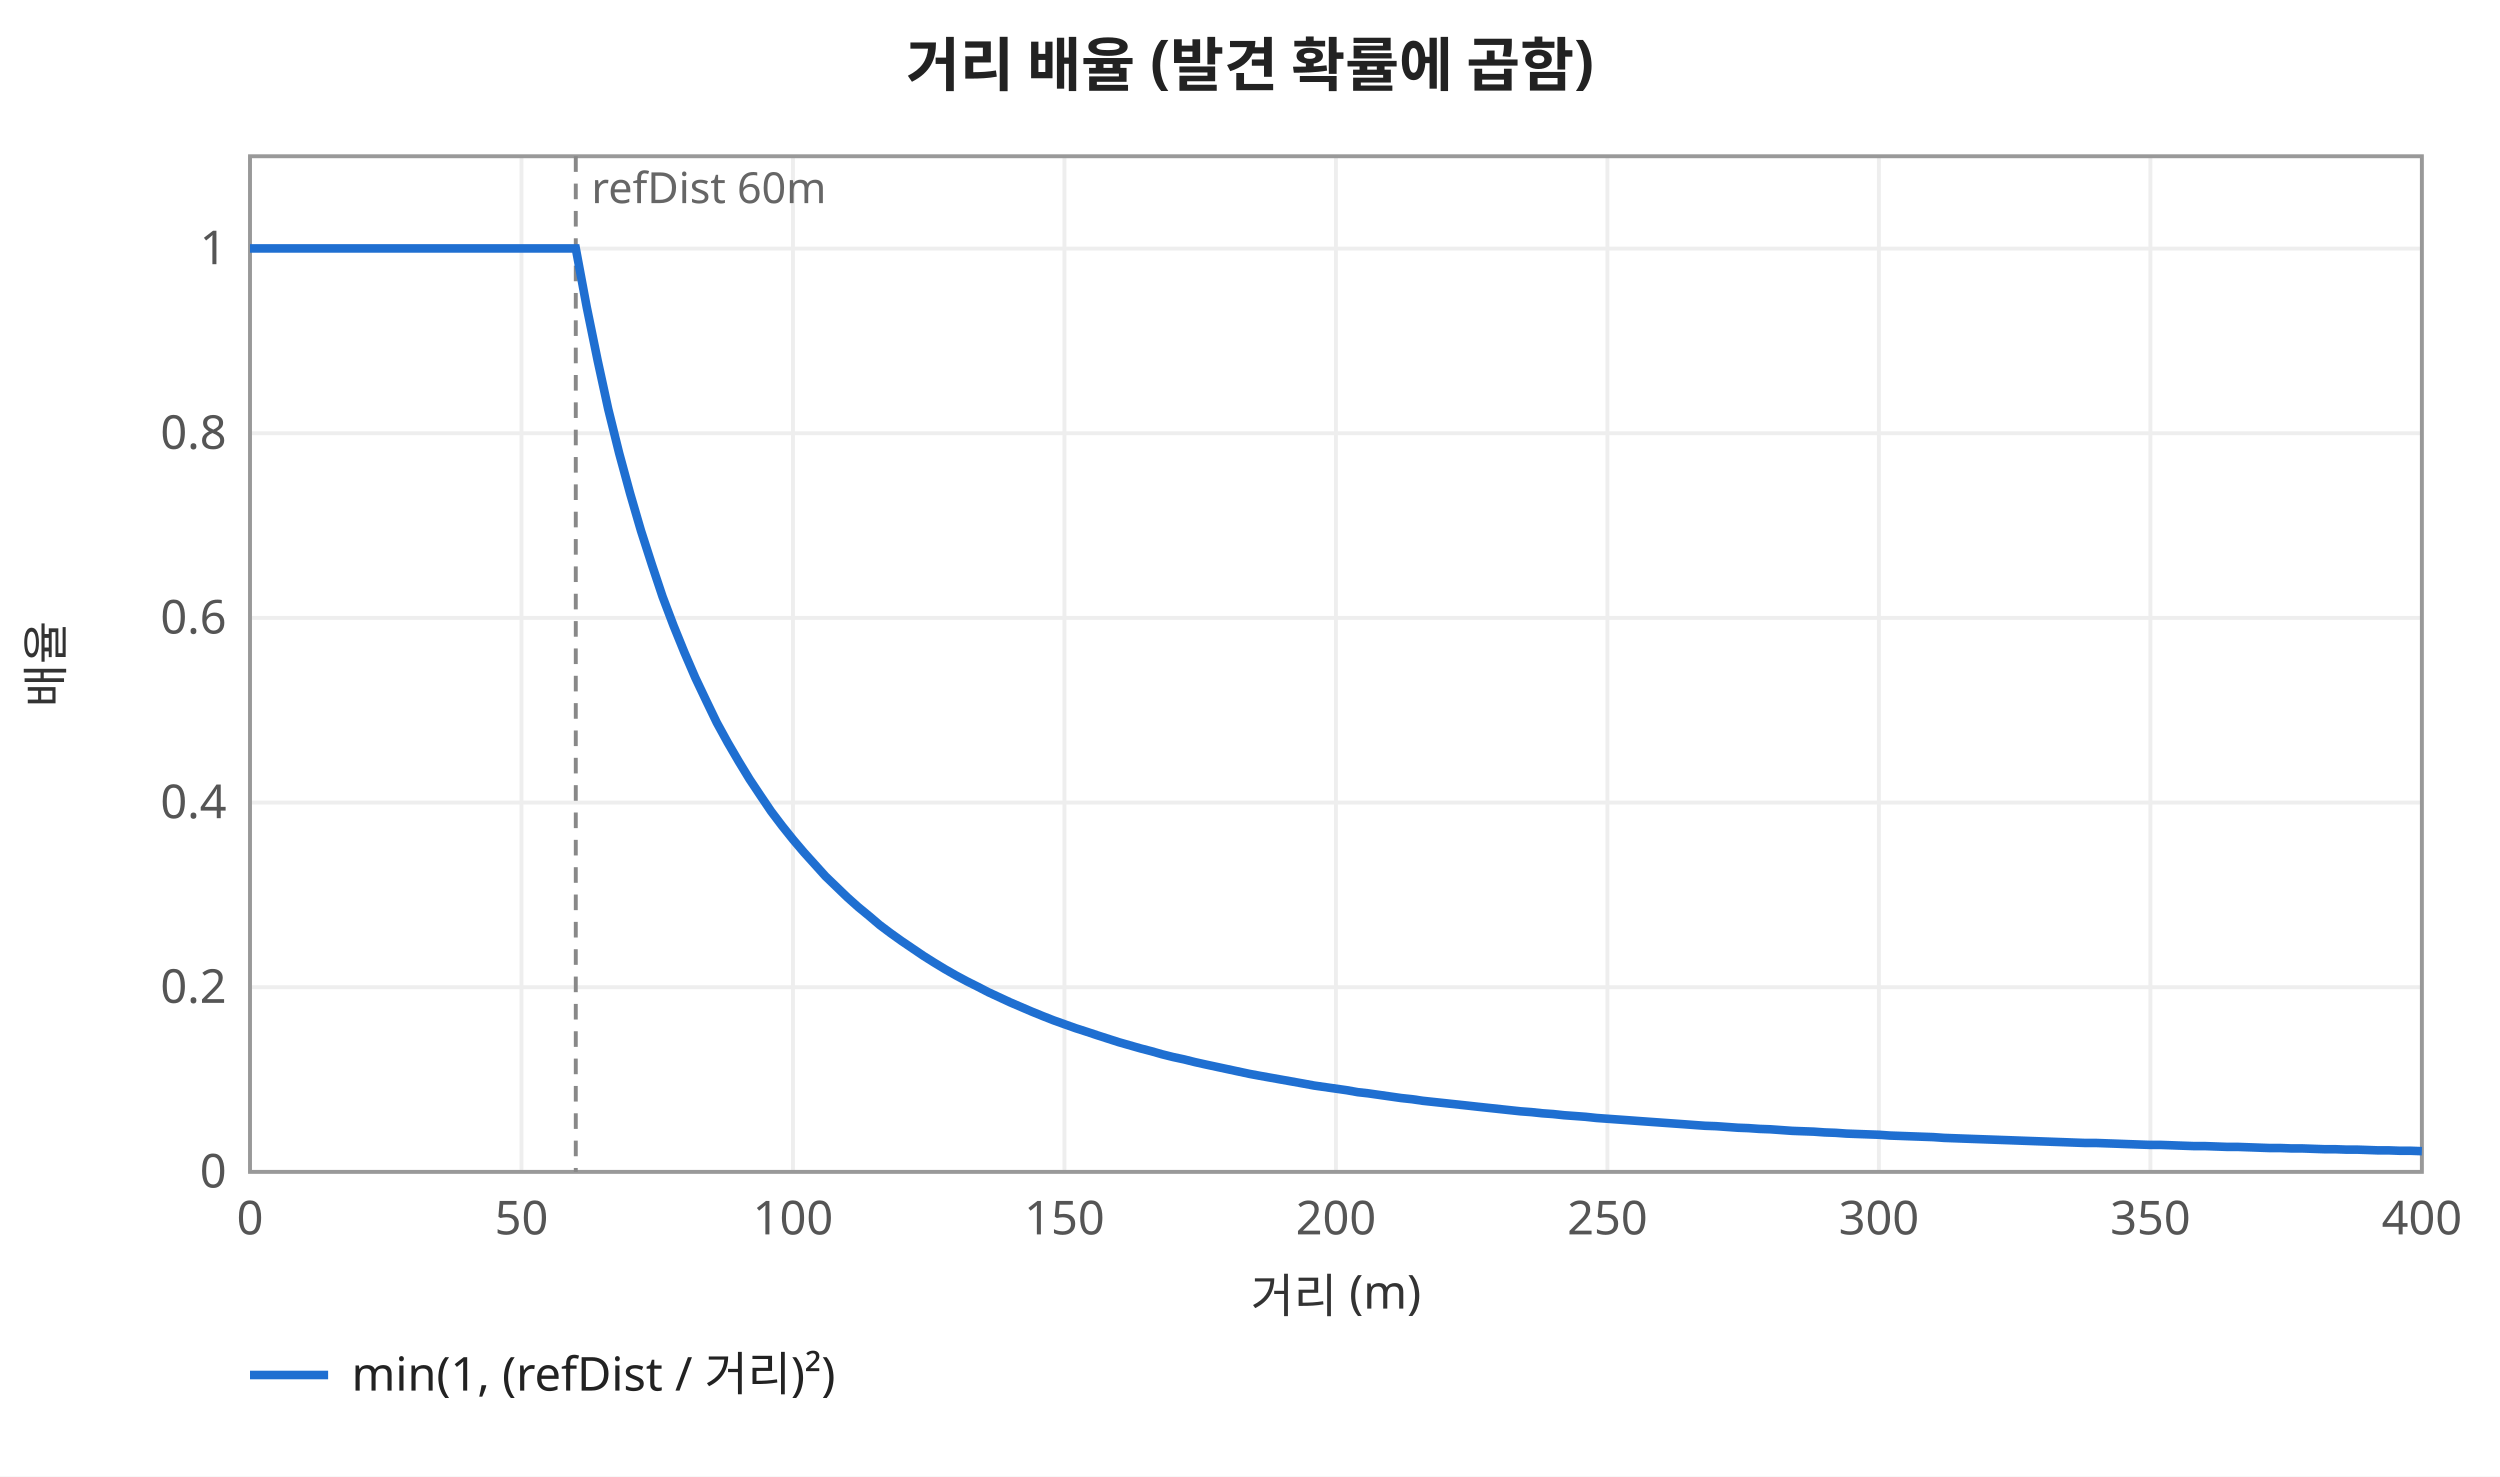
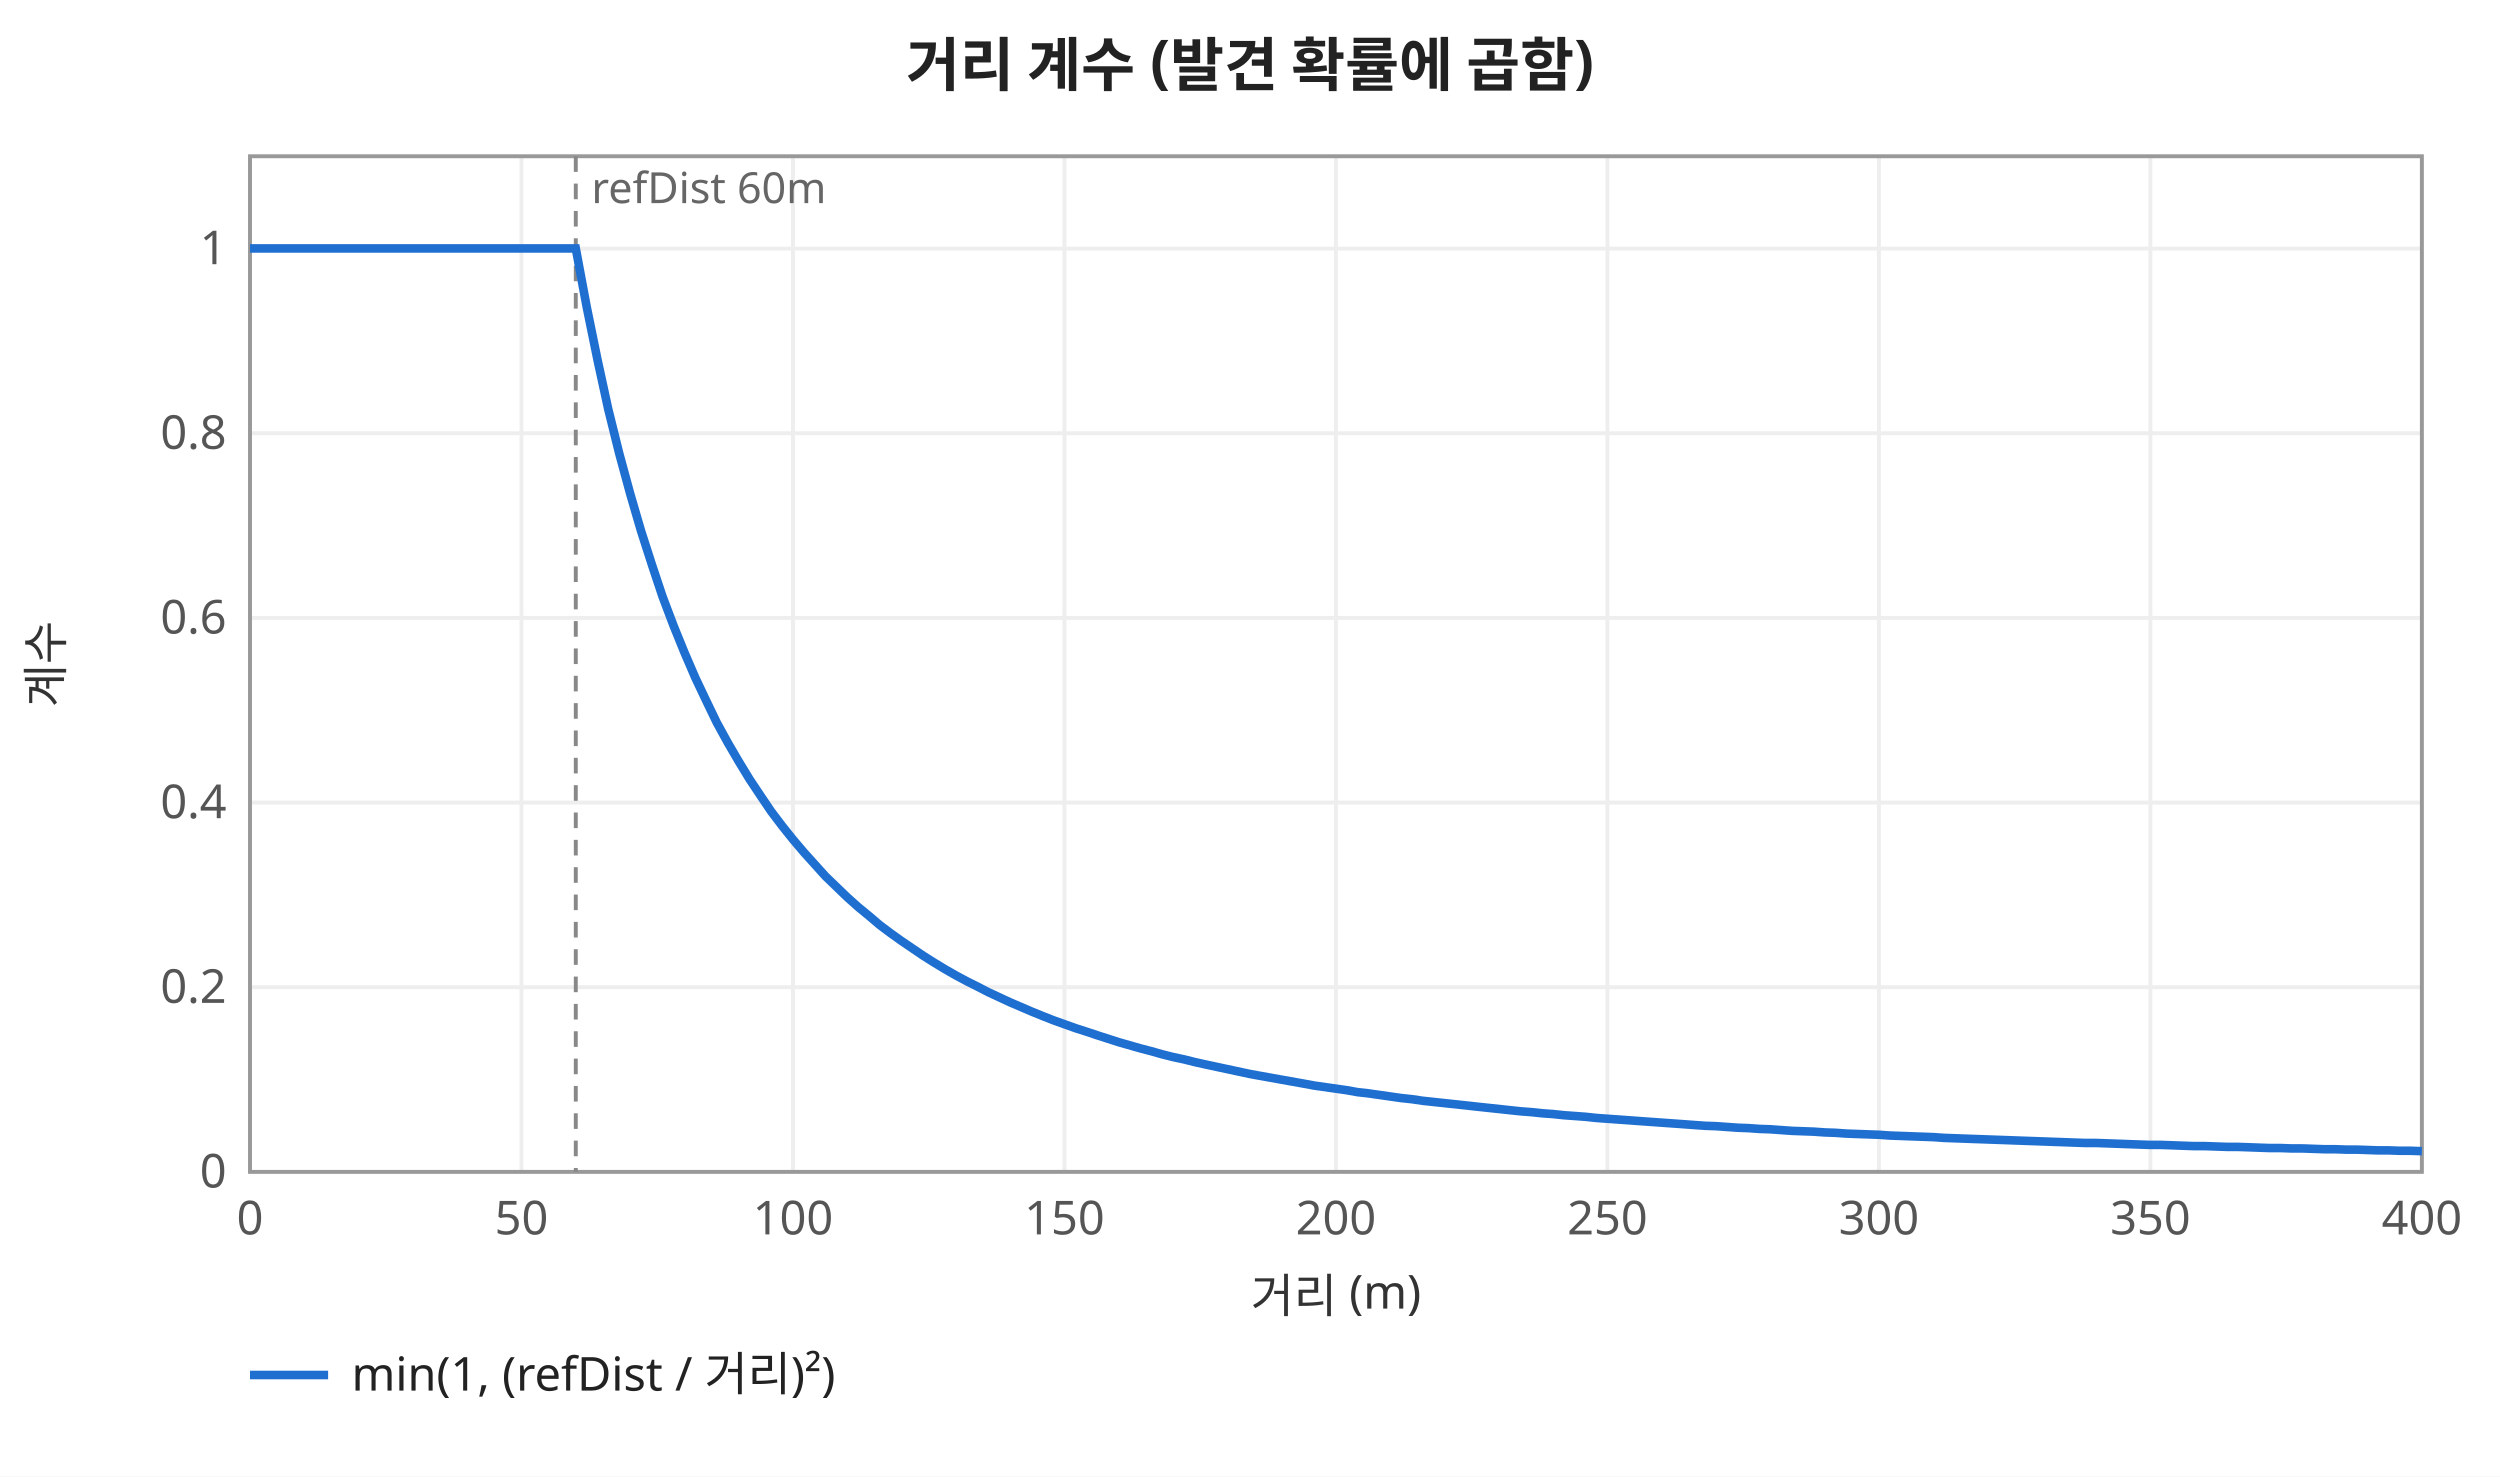
<svg xmlns="http://www.w3.org/2000/svg" width="640" height="378" viewBox="0 0 640 378" font-family="'Noto Sans KR', 'Malgun Gothic', 'Apple SD Gothic Neo', sans-serif" font-size="12">
  <rect width="640" height="378" fill="#fff" />
-   <text x="320" y="22" text-anchor="middle" font-size="15" font-weight="bold" fill="#222">거리 배율 (발견 확률에 곱함)</text>
+   <text x="320" y="22" text-anchor="middle" font-size="15" font-weight="bold" fill="#222">거리 계수 (발견 확률에 곱함)</text>
  <line x1="64" x2="64" y1="40" y2="300" stroke="#eee" />
  <text x="64" y="316" text-anchor="middle" fill="#555">0</text>
  <line x1="133.5" x2="133.5" y1="40" y2="300" stroke="#eee" />
  <text x="133.5" y="316" text-anchor="middle" fill="#555">50</text>
  <line x1="203" x2="203" y1="40" y2="300" stroke="#eee" />
  <text x="203" y="316" text-anchor="middle" fill="#555">100</text>
  <line x1="272.5" x2="272.5" y1="40" y2="300" stroke="#eee" />
  <text x="272.5" y="316" text-anchor="middle" fill="#555">150</text>
  <line x1="342" x2="342" y1="40" y2="300" stroke="#eee" />
  <text x="342" y="316" text-anchor="middle" fill="#555">200</text>
  <line x1="411.5" x2="411.5" y1="40" y2="300" stroke="#eee" />
  <text x="411.5" y="316" text-anchor="middle" fill="#555">250</text>
  <line x1="481" x2="481" y1="40" y2="300" stroke="#eee" />
  <text x="481" y="316" text-anchor="middle" fill="#555">300</text>
  <line x1="550.5" x2="550.5" y1="40" y2="300" stroke="#eee" />
  <text x="550.5" y="316" text-anchor="middle" fill="#555">350</text>
  <line x1="620" x2="620" y1="40" y2="300" stroke="#eee" />
  <text x="620" y="316" text-anchor="middle" fill="#555">400</text>
  <line x1="64" x2="620" y1="300" y2="300" stroke="#eee" />
  <text x="58" y="304" text-anchor="end" fill="#555">0</text>
  <line x1="64" x2="620" y1="252.727" y2="252.727" stroke="#eee" />
  <text x="58" y="256.727" text-anchor="end" fill="#555">0.2</text>
  <line x1="64" x2="620" y1="205.455" y2="205.455" stroke="#eee" />
  <text x="58" y="209.455" text-anchor="end" fill="#555">0.4</text>
  <line x1="64" x2="620" y1="158.182" y2="158.182" stroke="#eee" />
  <text x="58" y="162.182" text-anchor="end" fill="#555">0.6</text>
  <line x1="64" x2="620" y1="110.909" y2="110.909" stroke="#eee" />
  <text x="58" y="114.909" text-anchor="end" fill="#555">0.8</text>
  <line x1="64" x2="620" y1="63.636" y2="63.636" stroke="#eee" />
  <text x="58" y="67.636" text-anchor="end" fill="#555">1</text>
  <rect x="64" y="40" width="556" height="260" fill="none" stroke="#999" />
  <text x="342" y="336" text-anchor="middle" fill="#333">거리 (m)</text>
-   <text transform="translate(16 170) rotate(-90)" text-anchor="middle" fill="#333">배율</text>
+   <text transform="translate(16 170) rotate(-90)" text-anchor="middle" fill="#333">계수</text>
  <line x1="147.4" x2="147.4" y1="40" y2="300" stroke="#888" stroke-dasharray="4 3" />
  <text x="151.4" y="52" fill="#666" font-size="11">refDist 60m</text>
  <path d="M64.0,63.6L66.8,63.6L69.6,63.6L72.3,63.6L75.1,63.6L77.9,63.6L80.7,63.6L83.5,63.6L86.2,63.6L89.0,63.6L91.8,63.6L94.6,63.6L97.4,63.6L100.1,63.6L102.9,63.6L105.7,63.6L108.5,63.6L111.3,63.6L114.0,63.6L116.8,63.6L119.6,63.6L122.4,63.6L125.2,63.6L127.9,63.6L130.7,63.6L133.5,63.6L136.3,63.6L139.1,63.6L141.8,63.6L144.6,63.6L147.4,63.6L150.2,78.6L153.0,92.3L155.7,104.7L158.5,116.0L161.3,126.3L164.1,135.9L166.9,144.6L169.6,152.7L172.4,160.1L175.2,167.0L178.0,173.5L180.8,179.4L183.5,185.0L186.3,190.1L189.1,194.9L191.9,199.5L194.7,203.7L197.4,207.7L200.2,211.4L203.0,214.9L205.8,218.2L208.6,221.3L211.3,224.3L214.1,227.0L216.9,229.7L219.7,232.2L222.5,234.5L225.2,236.8L228.0,238.9L230.8,240.9L233.6,242.8L236.4,244.7L239.1,246.4L241.9,248.1L244.7,249.7L247.5,251.2L250.3,252.6L253.0,254.0L255.8,255.3L258.6,256.6L261.4,257.8L264.2,259.0L266.9,260.1L269.7,261.2L272.5,262.2L275.3,263.2L278.1,264.1L280.8,265.0L283.6,265.9L286.4,266.8L289.2,267.6L292.0,268.4L294.7,269.1L297.5,269.9L300.3,270.6L303.1,271.2L305.9,271.9L308.6,272.5L311.4,273.1L314.2,273.7L317.0,274.3L319.8,274.9L322.5,275.4L325.3,275.9L328.1,276.4L330.9,276.9L333.7,277.4L336.4,277.9L339.2,278.3L342.0,278.7L344.8,279.1L347.6,279.6L350.3,279.9L353.1,280.3L355.9,280.7L358.7,281.1L361.5,281.4L364.2,281.8L367.0,282.1L369.8,282.4L372.6,282.7L375.4,283.0L378.1,283.3L380.9,283.6L383.7,283.9L386.5,284.2L389.3,284.5L392.0,284.7L394.8,285.0L397.6,285.2L400.4,285.5L403.2,285.7L405.9,285.9L408.7,286.2L411.5,286.4L414.3,286.6L417.1,286.8L419.8,287.0L422.6,287.2L425.4,287.4L428.2,287.6L431.0,287.8L433.7,288.0L436.5,288.2L439.3,288.3L442.1,288.5L444.9,288.7L447.6,288.8L450.4,289.0L453.2,289.1L456.0,289.3L458.8,289.5L461.5,289.6L464.3,289.7L467.1,289.9L469.9,290.0L472.7,290.2L475.4,290.3L478.2,290.4L481.0,290.5L483.8,290.7L486.6,290.8L489.3,290.9L492.1,291.0L494.9,291.1L497.7,291.3L500.5,291.4L503.2,291.5L506.0,291.6L508.8,291.7L511.6,291.8L514.4,291.9L517.1,292.0L519.9,292.1L522.7,292.2L525.5,292.3L528.3,292.4L531.0,292.5L533.8,292.6L536.6,292.6L539.4,292.7L542.2,292.8L544.9,292.9L547.7,293.0L550.5,293.1L553.3,293.1L556.1,293.2L558.8,293.3L561.6,293.4L564.4,293.4L567.2,293.5L570.0,293.6L572.7,293.6L575.5,293.7L578.3,293.8L581.1,293.9L583.9,293.9L586.6,294.0L589.4,294.0L592.2,294.1L595.0,294.2L597.8,294.2L600.5,294.3L603.3,294.3L606.1,294.4L608.9,294.5L611.7,294.5L614.4,294.6L617.2,294.6L620.0,294.7" fill="none" stroke="#1f6fd1" stroke-width="2.2" />
  <line x1="64" x2="84" y1="352" y2="352" stroke="#1f6fd1" stroke-width="2.2" />
  <text x="90" y="356" fill="#222">min(1, (refDist / 거리)²)</text>
</svg>
